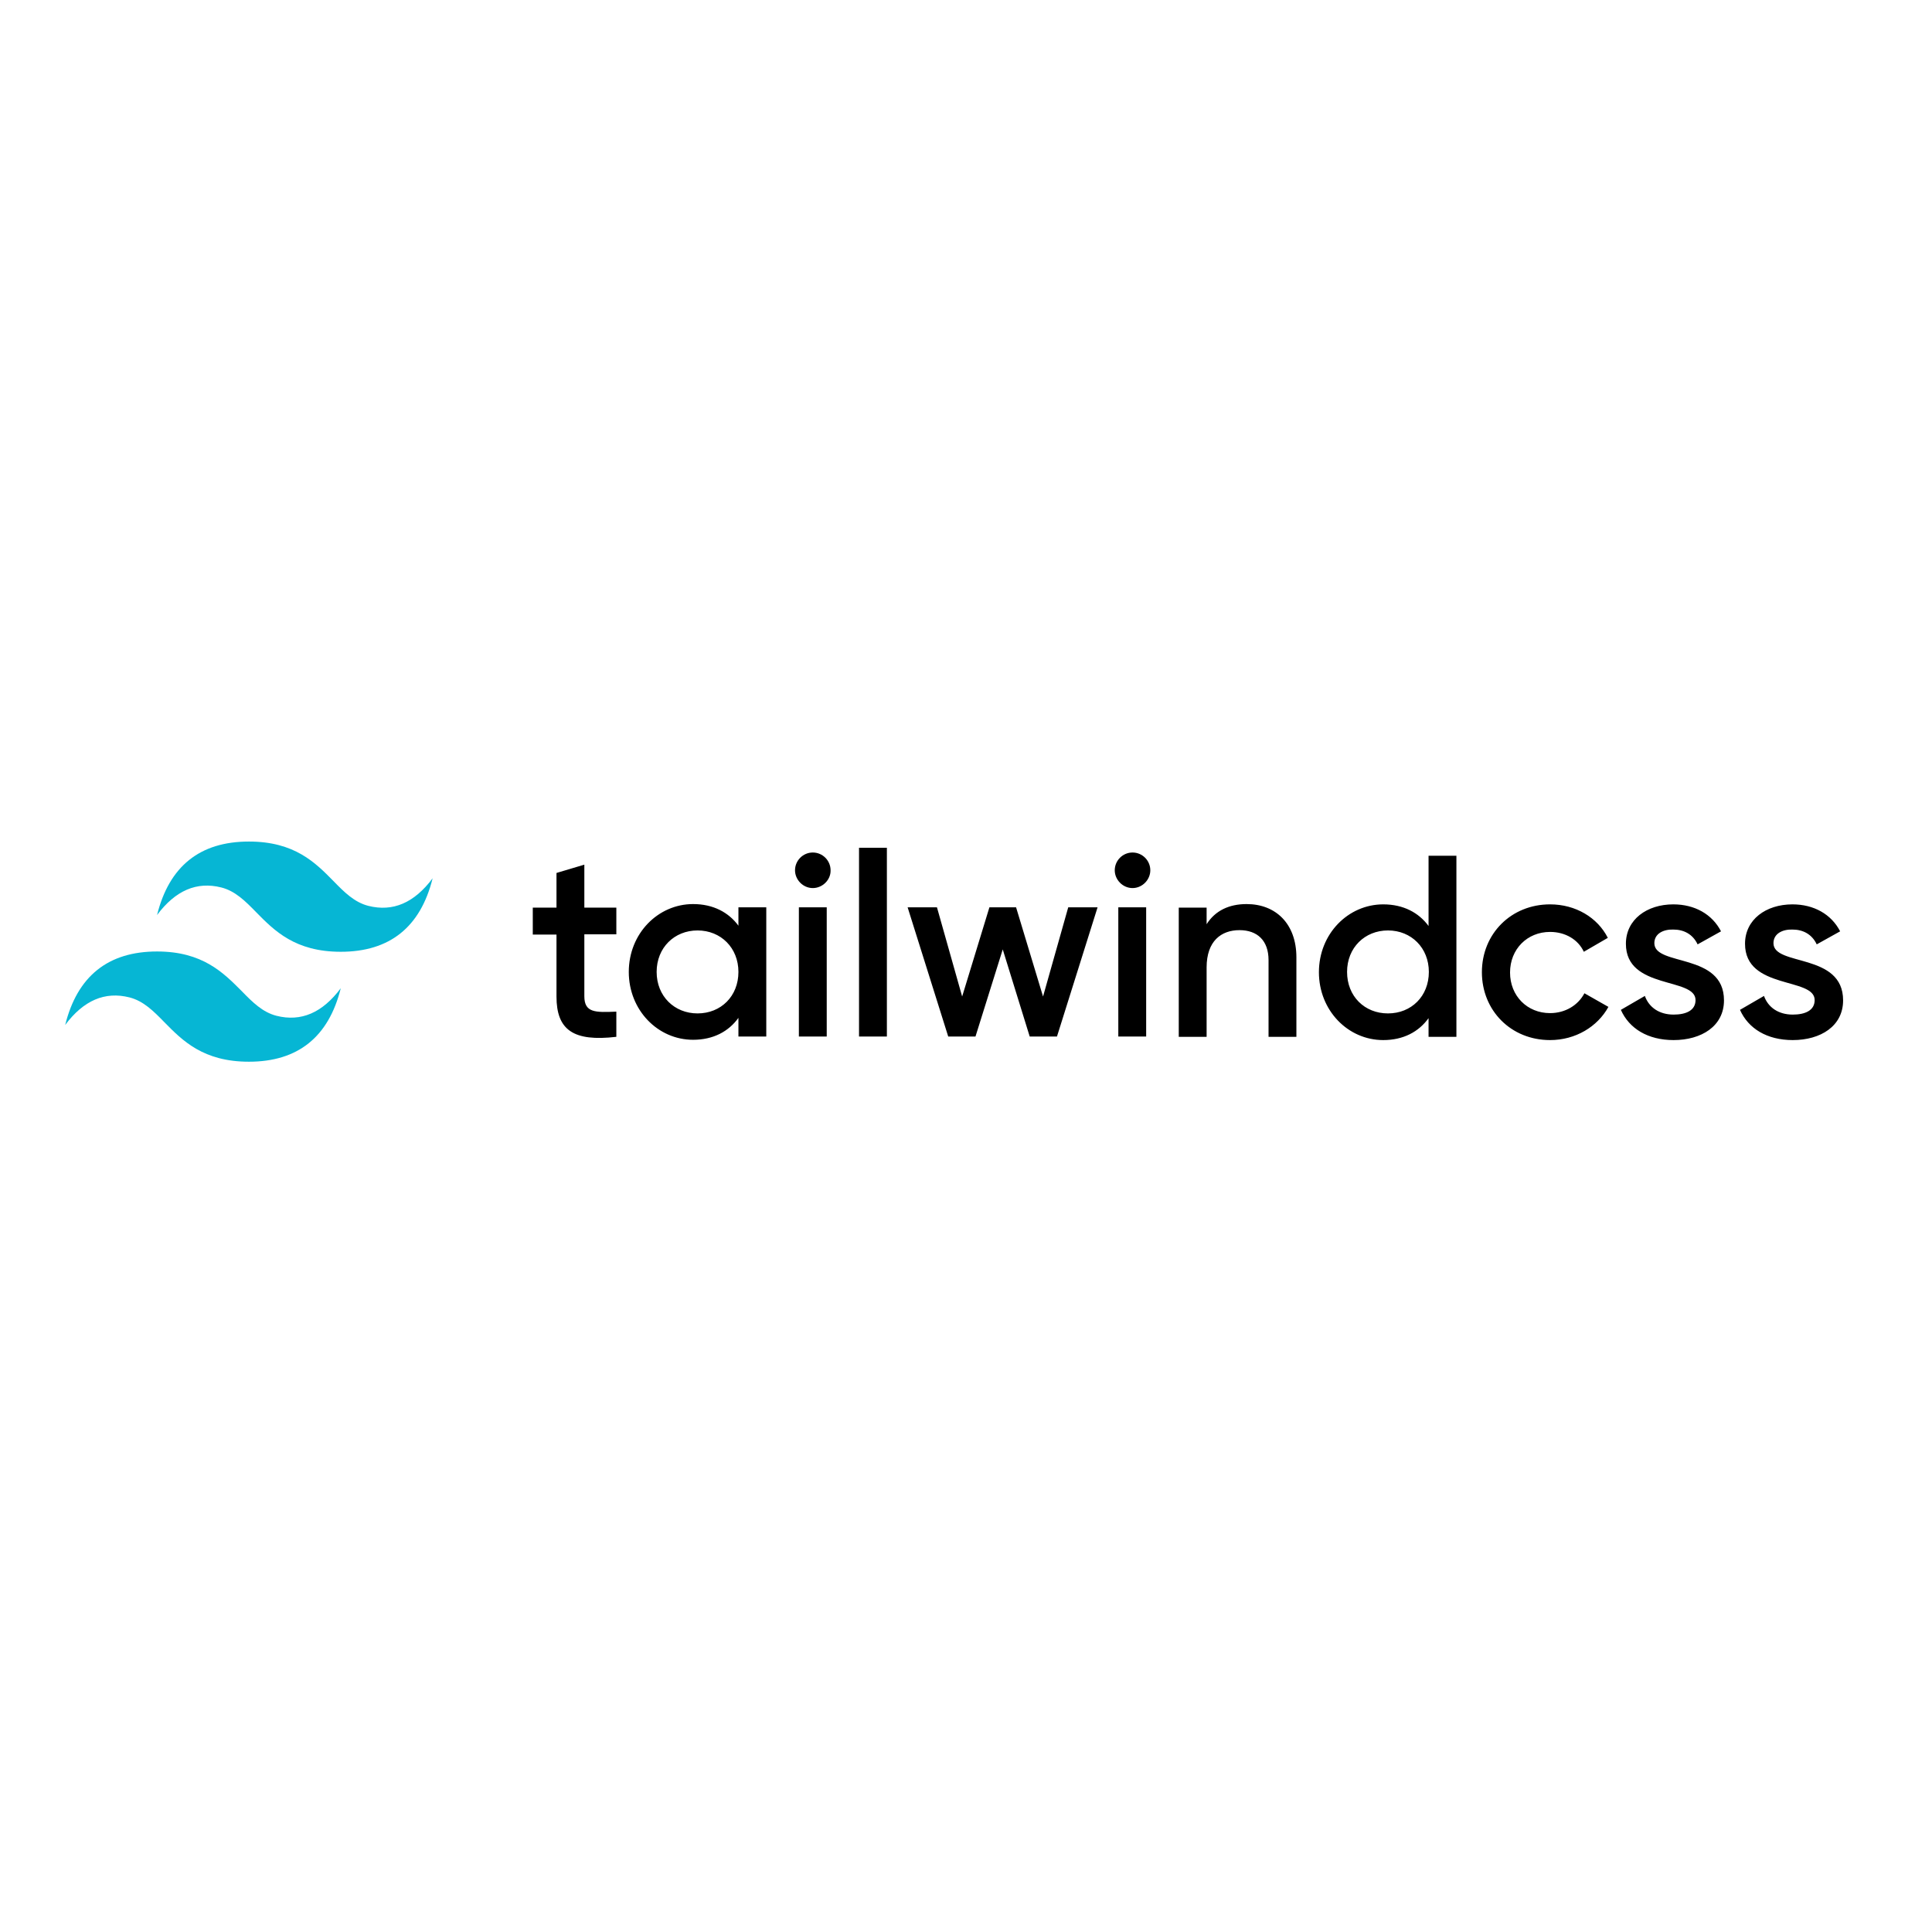
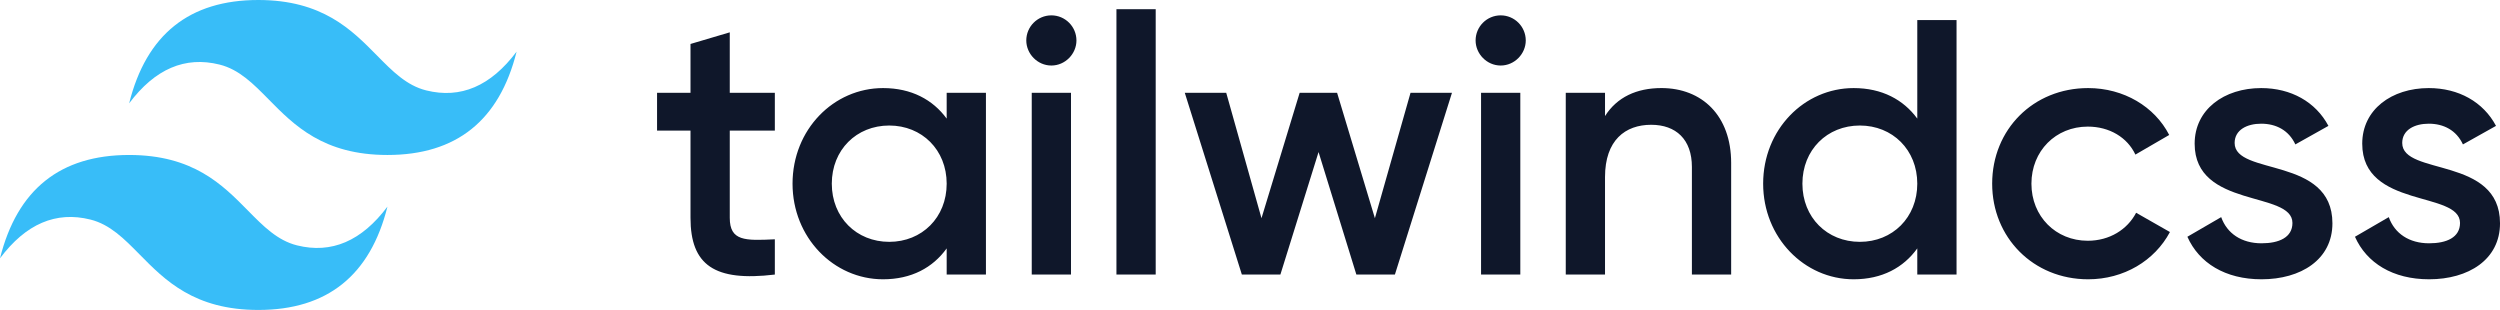
- <svg xmlns="http://www.w3.org/2000/svg" version="1.1" id="layer" x="0px" y="0px" viewBox="0 0 652 652" style="enable-background:new 0 0 652 652;" xml:space="preserve">
-   <style type="text/css">
- 	.st0{fill-rule:evenodd;clip-rule:evenodd;}
- 	.st1{fill-rule:evenodd;clip-rule:evenodd;fill:#06B6D4;}
- </style>
-   <path class="st0" d="M208,315.3h-10.8v20.9c0,5.6,3.7,5.5,10.8,5.2v8.5c-14.5,1.7-20.2-2.3-20.2-13.6v-20.9h-8v-9.1h8v-11.7l9.4-2.8  v14.5H208V315.3z M249.2,306.2h9.4v43.6h-9.4v-6.3c-3.3,4.6-8.5,7.4-15.3,7.4c-11.9,0-21.7-10-21.7-22.9c0-13,9.9-22.9,21.7-22.9  c6.8,0,12,2.8,15.3,7.3V306.2z M235.4,342c7.9,0,13.8-5.8,13.8-14c0-8.1-5.9-14-13.8-14c-7.8,0-13.8,5.8-13.8,14  C221.6,336.2,227.6,342,235.4,342L235.4,342z M274.3,299.7c-3.3,0-6-2.8-6-6c0-3.3,2.7-6,6-6c3.3,0,6,2.7,6,6  C280.4,296.9,277.6,299.7,274.3,299.7L274.3,299.7z M269.6,349.8v-43.6h9.4v43.6H269.6z M289.9,349.8v-63.7h9.4v63.7H289.9z   M360.5,306.2h9.9l-13.7,43.6h-9.2l-9.1-29.4l-9.2,29.4H320l-13.7-43.6h9.9l8.5,30.1l9.2-30.1h9l9.1,30.1L360.5,306.2z M382.2,299.7  c-3.3,0-6-2.8-6-6c0-3.3,2.7-6,6-6c3.3,0,6,2.7,6,6C388.2,296.9,385.5,299.7,382.2,299.7L382.2,299.7z M377.4,349.8v-43.6h9.4v43.6  H377.4z M420.7,305.1c9.8,0,16.8,6.6,16.8,18v26.8h-9.4V324c0-6.6-3.8-10.1-9.8-10.1c-6.2,0-11.1,3.7-11.1,12.6v23.4h-9.4v-43.6h9.4  v5.6C410.1,307.3,414.8,305.1,420.7,305.1L420.7,305.1z M482.1,288.8h9.4v61.1h-9.4v-6.3c-3.3,4.6-8.5,7.4-15.3,7.4  c-11.9,0-21.7-10-21.7-22.9c0-13,9.9-22.9,21.7-22.9c6.8,0,12,2.8,15.3,7.3V288.8z M468.4,342c7.9,0,13.8-5.8,13.8-14  c0-8.1-5.9-14-13.8-14c-7.8,0-13.8,5.8-13.8,14C454.6,336.2,460.5,342,468.4,342L468.4,342z M523.1,351c-13.2,0-23-10-23-22.9  c0-13,9.9-22.9,23-22.9c8.6,0,16,4.4,19.5,11.3l-8.1,4.7c-1.9-4.1-6.2-6.7-11.4-6.7c-7.7,0-13.5,5.8-13.5,13.7  c0,7.9,5.8,13.7,13.5,13.7c5.2,0,9.5-2.7,11.6-6.7l8.1,4.6C539.1,346.5,531.7,351,523.1,351L523.1,351z M558.3,318.3  c0,7.9,23.5,3.1,23.5,19.3c0,8.7-7.6,13.4-17,13.4c-8.7,0-15-3.9-17.8-10.2l8.1-4.7c1.4,3.9,4.9,6.3,9.7,6.3c4.2,0,7.4-1.4,7.4-4.9  c0-7.8-23.5-3.4-23.5-19c0-8.2,7.1-13.3,16-13.3c7.2,0,13.1,3.3,16.1,9.1l-7.9,4.4c-1.6-3.4-4.6-5-8.2-5  C561.3,313.6,558.3,315.1,558.3,318.3L558.3,318.3z M598.5,318.3c0,7.9,23.5,3.1,23.5,19.3c0,8.7-7.6,13.4-17,13.4  c-8.7,0-15-3.9-17.8-10.2l8.1-4.7c1.4,3.9,4.9,6.3,9.7,6.3c4.2,0,7.4-1.4,7.4-4.9c0-7.8-23.5-3.4-23.5-19c0-8.2,7.1-13.3,16-13.3  c7.2,0,13.1,3.3,16.1,9.1l-7.9,4.4c-1.6-3.4-4.6-5-8.2-5C601.5,313.6,598.5,315.1,598.5,318.3L598.5,318.3z M598.5,318.3" />
-   <path class="st1" d="M84,284c-16.5,0-26.9,8.3-31,24.8c6.2-8.3,13.4-11.4,21.7-9.3c4.7,1.2,8.1,4.6,11.8,8.4  c6.1,6.2,13.1,13.3,28.5,13.3c16.5,0,26.9-8.3,31-24.8c-6.2,8.3-13.4,11.4-21.7,9.3c-4.7-1.2-8.1-4.6-11.8-8.4  C106.4,291.1,99.4,284,84,284L84,284z M53,321.1c-16.5,0-26.9,8.3-31,24.8c6.2-8.3,13.4-11.4,21.7-9.3c4.7,1.2,8.1,4.6,11.8,8.4  c6.1,6.2,13.1,13.3,28.5,13.3c16.5,0,26.9-8.3,31-24.8c-6.2,8.3-13.4,11.4-21.7,9.3c-4.7-1.2-8.1-4.6-11.8-8.4  C75.4,328.3,68.4,321.1,53,321.1L53,321.1z M53,321.1" />
+ <svg xmlns="http://www.w3.org/2000/svg" width="512" height="63.478">
+   <path d="M52.898 0C38.792 0 29.976 7.053 26.45 21.16c5.29-7.054 11.462-9.699 18.515-7.935 4.024 1.005 6.9 3.926 10.084 7.157 5.186 5.264 11.189 11.357 24.3 11.357 14.106 0 22.922-7.053 26.449-21.16-5.29 7.054-11.462 9.699-18.515 7.935-4.024-1.005-6.9-3.926-10.084-7.157C72.012 6.093 66.01 0 52.898 0zM26.45 31.739c-14.106 0-22.922 7.053-26.449 21.16 5.29-7.054 11.461-9.699 18.514-7.935 4.025 1.007 6.9 3.926 10.084 7.157 5.186 5.264 11.19 11.357 24.3 11.357 14.107 0 22.923-7.053 26.45-21.16-5.29 7.054-11.462 9.699-18.515 7.935-4.024-1.005-6.9-3.926-10.084-7.156-5.186-5.265-11.189-11.358-24.3-11.358z" fill="#38bdf8" />
+   <path d="M158.687 26.747h-9.231v17.868c0 4.765 3.126 4.69 9.231 4.392v7.222c-12.358 1.489-17.272-1.936-17.272-11.614V26.747h-6.85v-7.743h6.85v-10l8.04-2.382v12.382h9.232zm35.192-7.743h8.04V56.23h-8.04v-5.36c-2.83 3.945-7.222 6.328-13.03 6.328-10.124 0-18.537-8.562-18.537-19.58 0-11.093 8.413-19.58 18.538-19.58 5.807 0 10.2 2.382 13.029 6.253zM182.115 49.53c6.7 0 11.764-4.989 11.764-11.912s-5.063-11.912-11.764-11.912-11.763 4.988-11.763 11.912 5.063 11.912 11.763 11.912zm33.205-36.11c-2.83 0-5.137-2.383-5.137-5.138a5.147 5.147 0 0 1 5.137-5.137 5.147 5.147 0 0 1 5.137 5.137c0 2.755-2.308 5.138-5.137 5.138zm-4.02 42.808V19.004h8.04V56.23zm17.346 0V1.881h8.041v54.348zm60.23-37.225h8.487L285.675 56.23h-7.892l-7.743-25.09-7.817 25.09h-7.891l-11.689-37.225h8.487l7.222 25.685 7.817-25.685h7.668l7.743 25.685zm18.464-5.583c-2.83 0-5.137-2.383-5.137-5.138a5.147 5.147 0 0 1 5.137-5.137 5.147 5.147 0 0 1 5.137 5.137c0 2.755-2.308 5.138-5.137 5.138zm-4.02 42.808V19.004h8.04V56.23zm36.926-38.193c8.339 0 14.295 5.659 14.295 15.337v22.856h-8.04V34.192c0-5.658-3.277-8.636-8.34-8.636-5.285 0-9.454 3.127-9.454 10.72V56.23h-8.04V19.004h8.04v4.765c2.457-3.871 6.477-5.733 11.54-5.733zM392.66 4.114h8.04V56.23h-8.04v-5.36c-2.83 3.945-7.222 6.328-13.029 6.328-10.125 0-18.538-8.562-18.538-19.58 0-11.093 8.413-19.58 18.538-19.58 5.807 0 10.2 2.382 13.029 6.253zM380.896 49.53c6.7 0 11.763-4.989 11.763-11.912s-5.063-11.912-11.763-11.912-11.763 4.988-11.763 11.912 5.062 11.912 11.763 11.912zm46.754 7.668c-11.242 0-19.654-8.562-19.654-19.58 0-11.093 8.412-19.58 19.654-19.58 7.296 0 13.625 3.796 16.603 9.603l-6.924 4.02c-1.638-3.498-5.286-5.732-9.753-5.732-6.552 0-11.54 4.988-11.54 11.689s4.988 11.688 11.54 11.688c4.467 0 8.115-2.308 9.902-5.732l6.923 3.945c-3.126 5.882-9.455 9.679-16.75 9.679zm30.003-27.919c0 6.775 20.027 2.68 20.027 16.454 0 7.445-6.477 11.465-14.517 11.465-7.445 0-12.806-3.35-15.188-8.71l6.924-4.021c1.191 3.35 4.169 5.36 8.264 5.36 3.573 0 6.328-1.19 6.328-4.169 0-6.626-20.027-2.903-20.027-16.23 0-6.998 6.03-11.39 13.624-11.39 6.105 0 11.168 2.828 13.773 7.742l-6.774 3.797c-1.34-2.903-3.946-4.244-6.999-4.244-2.903 0-5.435 1.266-5.435 3.946zm34.322 0c0 6.775 20.027 2.68 20.027 16.454 0 7.445-6.477 11.465-14.518 11.465-7.445 0-12.805-3.35-15.188-8.71l6.924-4.021c1.191 3.35 4.17 5.36 8.264 5.36 3.574 0 6.328-1.19 6.328-4.169 0-6.626-20.027-2.903-20.027-16.23 0-6.998 6.03-11.39 13.625-11.39 6.104 0 11.167 2.828 13.773 7.742l-6.775 3.797c-1.34-2.903-3.946-4.244-6.998-4.244-2.904 0-5.435 1.266-5.435 3.946z" fill="#0f172a" />
</svg>
